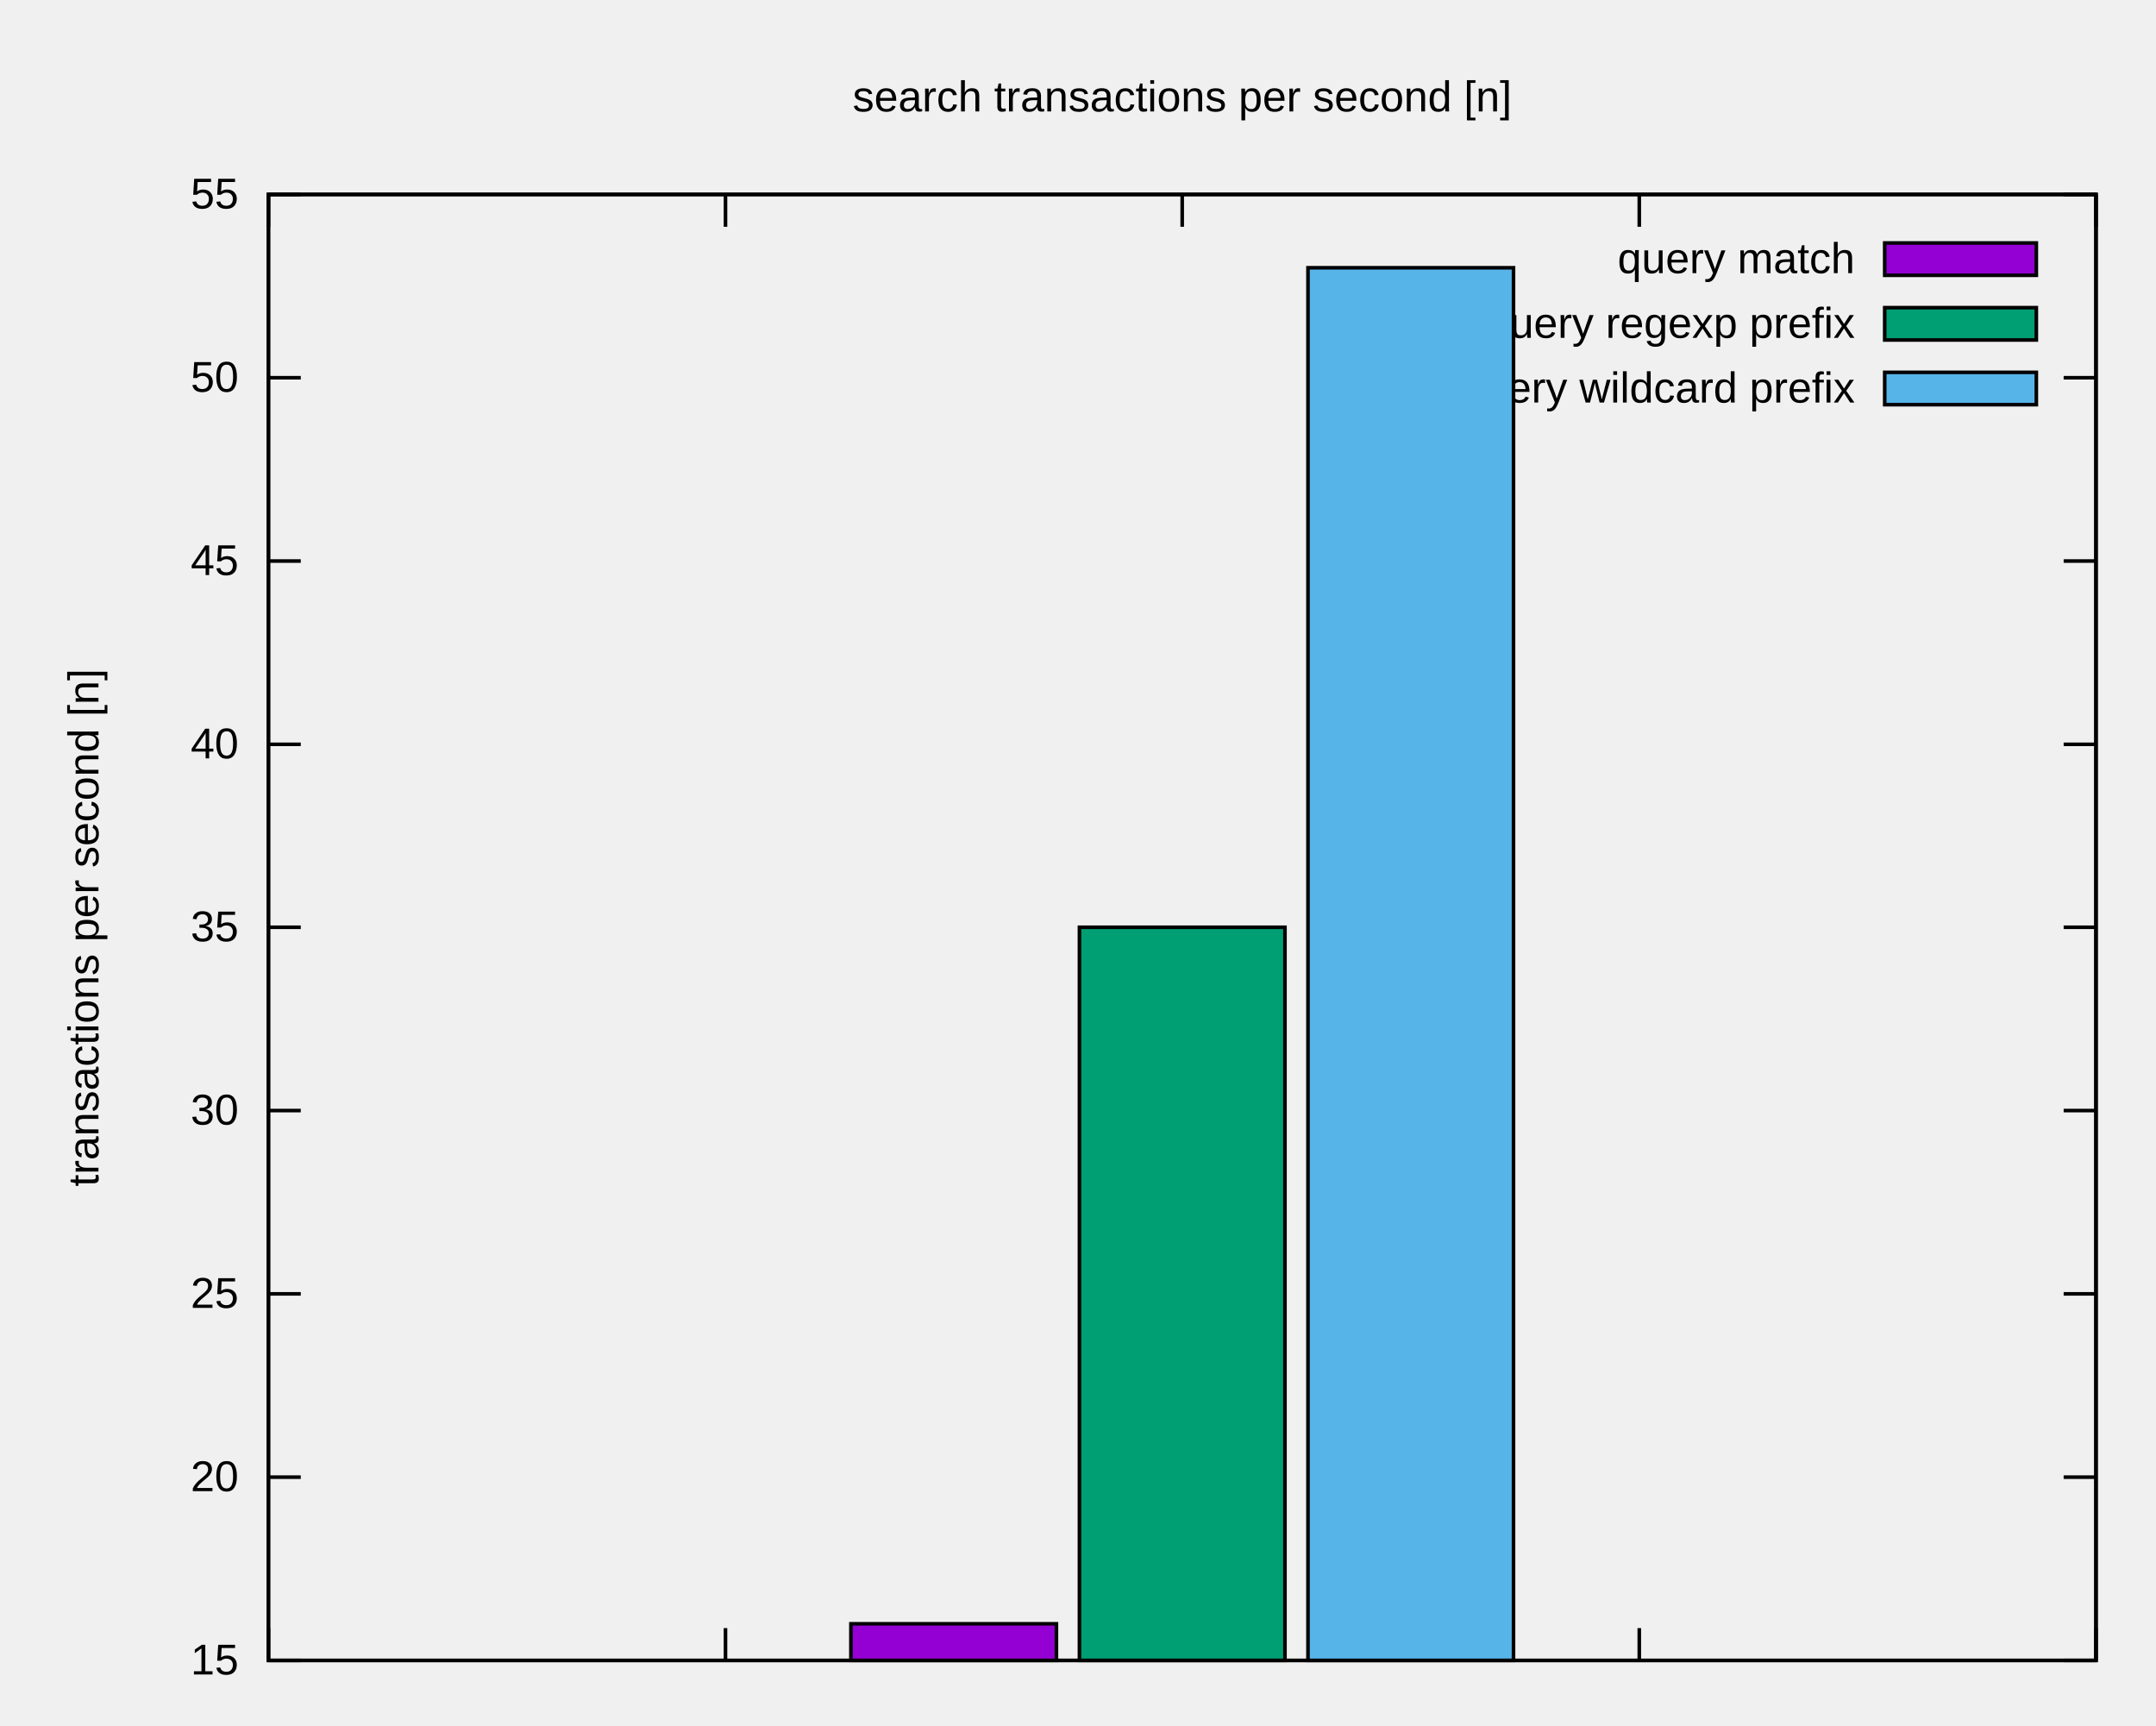
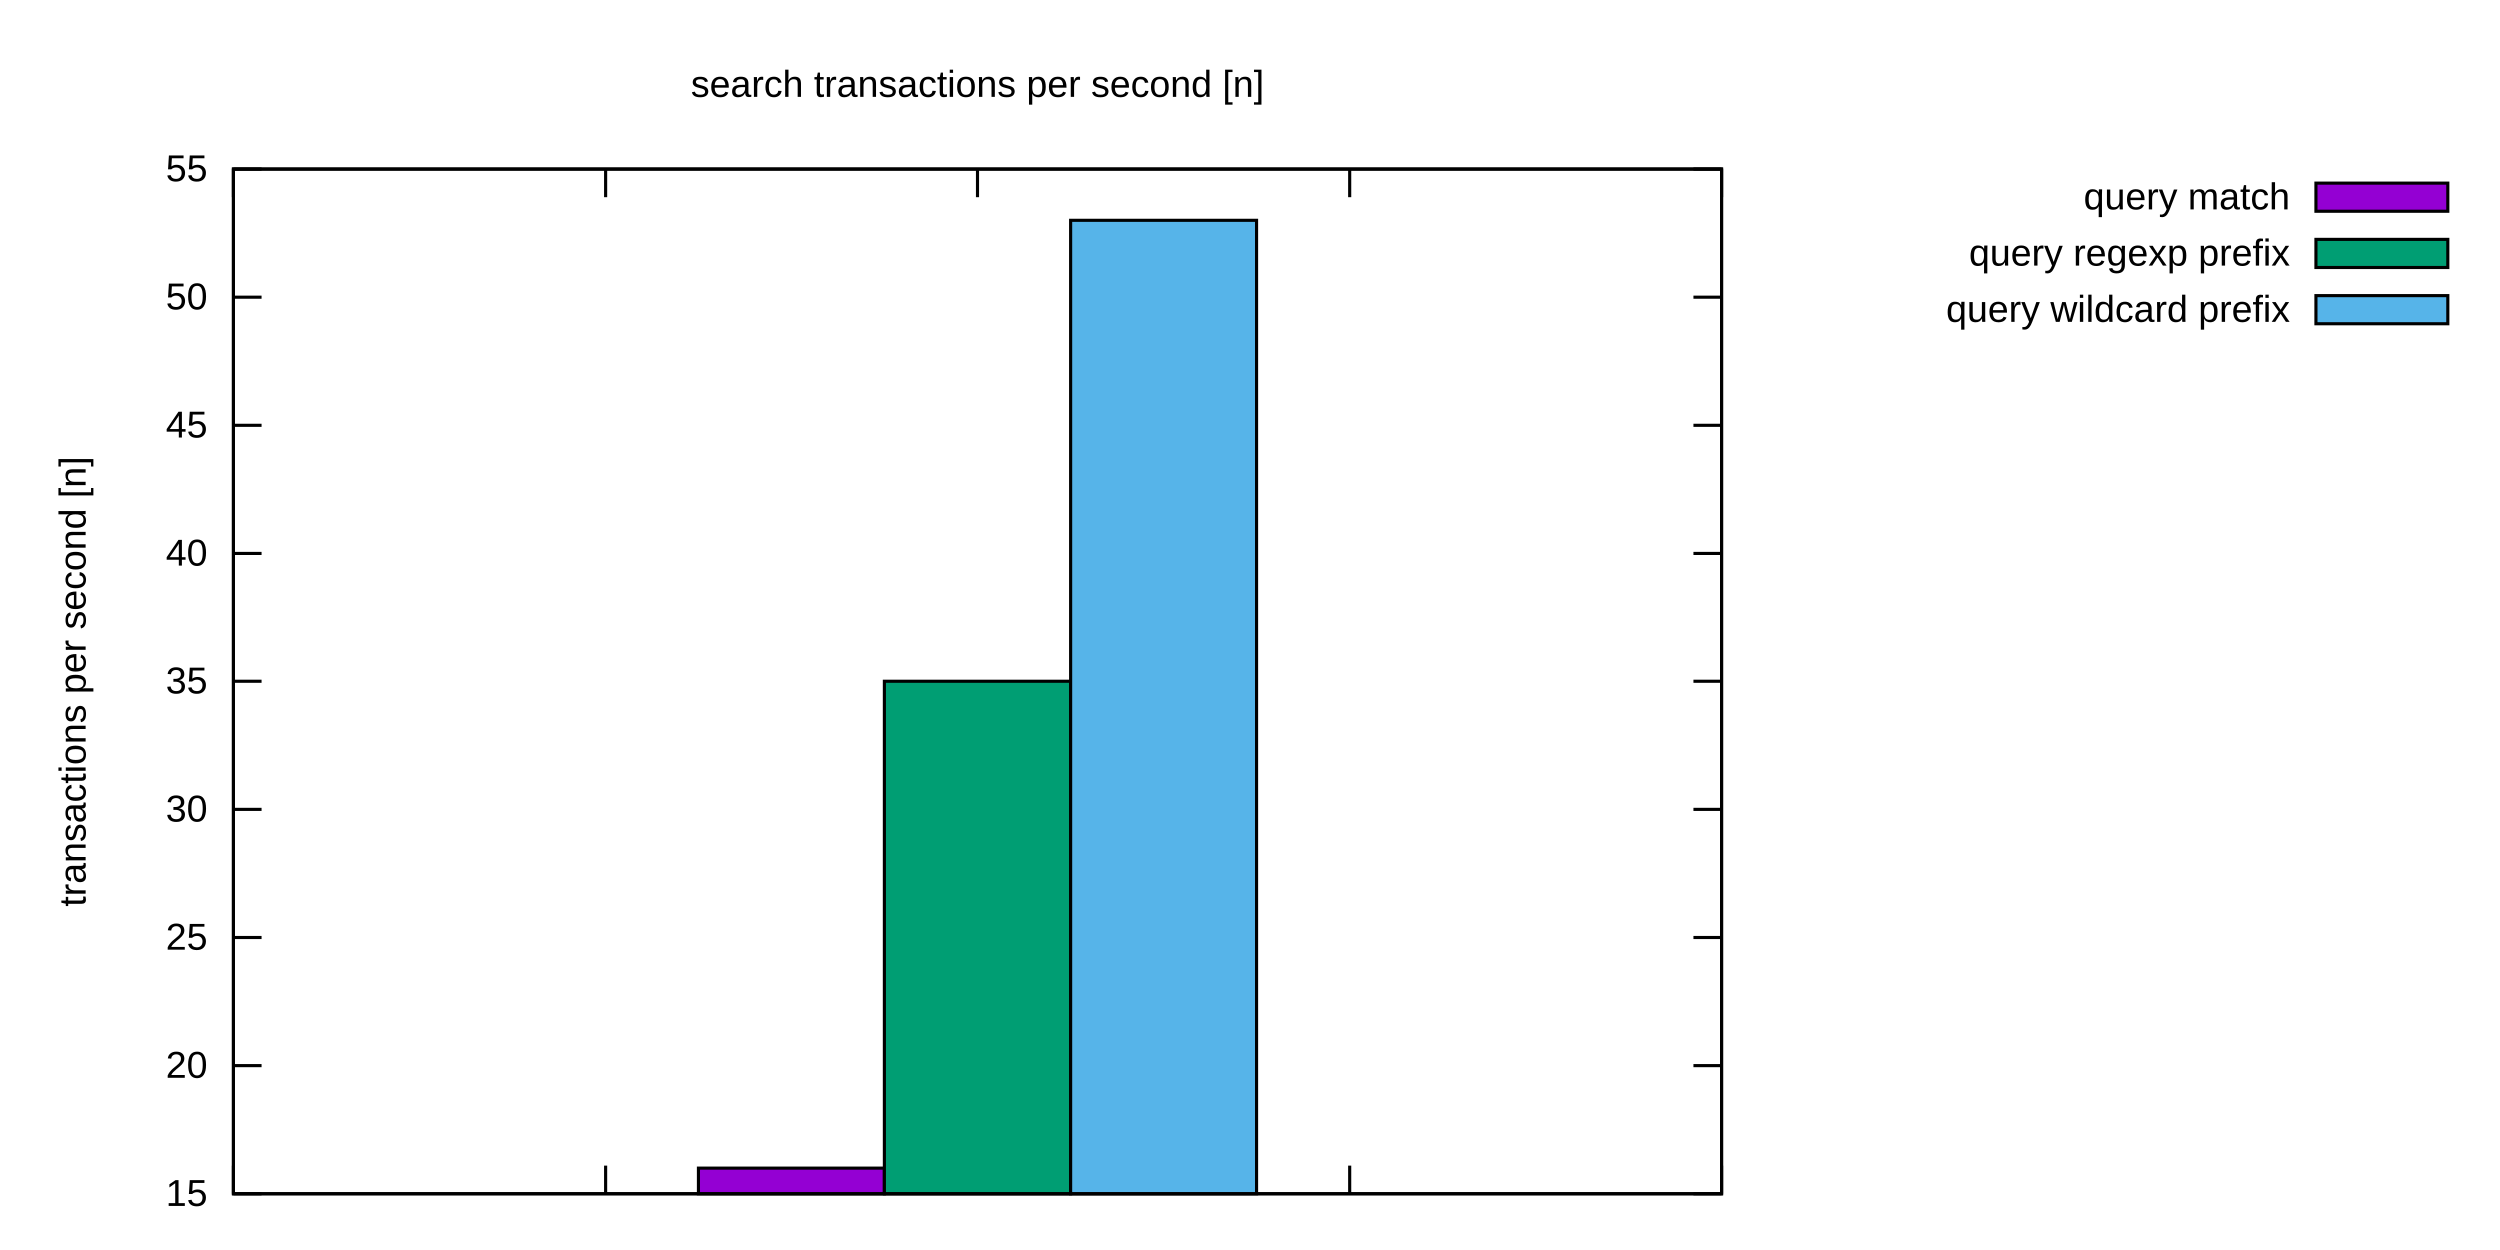
- <svg xmlns="http://www.w3.org/2000/svg" xmlns:xlink="http://www.w3.org/1999/xlink" width="600" height="480" viewBox="0 0 600 480">
+ <svg xmlns="http://www.w3.org/2000/svg" xmlns:xlink="http://www.w3.org/1999/xlink" width="800" height="400" viewBox="0 0 800 400">
  <g id="gnuplot_canvas">
-     <rect x="0" y="0" width="600" height="480" fill="none" />
+     <rect x="0" y="0" width="800" height="400" fill="#ffffff" />
    <defs>
      <circle id="gpDot" r="0.5" stroke-width="0.5" />
      <path id="gpPt0" stroke-width="0.222" stroke="currentColor" d="M-1,0 h2 M0,-1 v2" />
      <path id="gpPt1" stroke-width="0.222" stroke="currentColor" d="M-1,-1 L1,1 M1,-1 L-1,1" />
      <path id="gpPt2" stroke-width="0.222" stroke="currentColor" d="M-1,0 L1,0 M0,-1 L0,1 M-1,-1 L1,1 M-1,1 L1,-1" />
      <rect id="gpPt3" stroke-width="0.222" stroke="currentColor" x="-1" y="-1" width="2" height="2" />
      <rect id="gpPt4" stroke-width="0.222" stroke="currentColor" fill="currentColor" x="-1" y="-1" width="2" height="2" />
      <circle id="gpPt5" stroke-width="0.222" stroke="currentColor" cx="0" cy="0" r="1" />
      <use xlink:href="#gpPt5" id="gpPt6" fill="currentColor" stroke="none" />
      <path id="gpPt7" stroke-width="0.222" stroke="currentColor" d="M0,-1.33 L-1.33,0.67 L1.33,0.67 z" />
      <use xlink:href="#gpPt7" id="gpPt8" fill="currentColor" stroke="none" />
      <use xlink:href="#gpPt7" id="gpPt9" stroke="currentColor" transform="rotate(180)" />
      <use xlink:href="#gpPt9" id="gpPt10" fill="currentColor" stroke="none" />
      <use xlink:href="#gpPt3" id="gpPt11" stroke="currentColor" transform="rotate(45)" />
      <use xlink:href="#gpPt11" id="gpPt12" fill="currentColor" stroke="none" />
      <path id="gpPt13" stroke-width="0.222" stroke="currentColor" d="M0,1.330 L1.265,0.411 L0.782,-1.067 L-0.782,-1.076 L-1.265,0.411 z" />
      <use xlink:href="#gpPt13" id="gpPt14" fill="currentColor" stroke="none" />
      <filter id="textbox" filterUnits="objectBoundingBox" x="0" y="0" height="1" width="1">
-         <feFlood flood-color="white" flood-opacity="1" result="bgnd" />
+         <feFlood flood-color="#FFFFFF" flood-opacity="1" result="bgnd" />
        <feComposite in="SourceGraphic" in2="bgnd" operator="atop" />
      </filter>
      <filter id="greybox" filterUnits="objectBoundingBox" x="0" y="0" height="1" width="1">
        <feFlood flood-color="lightgrey" flood-opacity="1" result="grey" />
        <feComposite in="SourceGraphic" in2="grey" operator="atop" />
      </filter>
    </defs>
-     <g fill="none" color="white" stroke="currentColor" stroke-width="1.00" stroke-linecap="butt" stroke-linejoin="miter">
- </g>
-     <g fill="none" color="black" stroke="currentColor" stroke-width="1.00" stroke-linecap="butt" stroke-linejoin="miter">
-       <path stroke="black" d="M74.7,462.0 L83.7,462.0 M583.3,462.0 L574.3,462.0  " />
-       <g transform="translate(66.4,465.9)" stroke="none" fill="black" font-family="Arial" font-size="12.00" text-anchor="end">
+     <g fill="none" color="#FFFFFF" stroke="currentColor" stroke-width="1.00" stroke-linecap="butt" stroke-linejoin="miter">
+ </g>
+     <g fill="none" color="black" stroke="currentColor" stroke-width="1.00" stroke-linecap="butt" stroke-linejoin="miter">
+       <path stroke="black" d="M74.7,382.0 L83.7,382.0 M550.9,382.0 L541.9,382.0  " />
+       <g transform="translate(66.4,385.9)" stroke="none" fill="black" font-family="Arial" font-size="12.00" text-anchor="end">
        <text>
          <tspan font-family="Arial"> 15</tspan>
        </text>
      </g>
    </g>
    <g fill="none" color="black" stroke="currentColor" stroke-width="1.00" stroke-linecap="butt" stroke-linejoin="miter">
-       <path stroke="black" d="M74.7,411.0 L83.7,411.0 M583.3,411.0 L574.3,411.0  " />
-       <g transform="translate(66.4,414.9)" stroke="none" fill="black" font-family="Arial" font-size="12.00" text-anchor="end">
+       <path stroke="black" d="M74.7,341.0 L83.7,341.0 M550.9,341.0 L541.9,341.0  " />
+       <g transform="translate(66.4,344.9)" stroke="none" fill="black" font-family="Arial" font-size="12.00" text-anchor="end">
        <text>
          <tspan font-family="Arial"> 20</tspan>
        </text>
      </g>
    </g>
    <g fill="none" color="black" stroke="currentColor" stroke-width="1.00" stroke-linecap="butt" stroke-linejoin="miter">
-       <path stroke="black" d="M74.7,360.0 L83.7,360.0 M583.3,360.0 L574.3,360.0  " />
-       <g transform="translate(66.4,363.9)" stroke="none" fill="black" font-family="Arial" font-size="12.00" text-anchor="end">
+       <path stroke="black" d="M74.7,300.0 L83.7,300.0 M550.9,300.0 L541.9,300.0  " />
+       <g transform="translate(66.4,303.9)" stroke="none" fill="black" font-family="Arial" font-size="12.00" text-anchor="end">
        <text>
          <tspan font-family="Arial"> 25</tspan>
        </text>
      </g>
    </g>
    <g fill="none" color="black" stroke="currentColor" stroke-width="1.00" stroke-linecap="butt" stroke-linejoin="miter">
-       <path stroke="black" d="M74.7,309.0 L83.7,309.0 M583.3,309.0 L574.3,309.0  " />
-       <g transform="translate(66.4,312.9)" stroke="none" fill="black" font-family="Arial" font-size="12.00" text-anchor="end">
+       <path stroke="black" d="M74.7,259.0 L83.7,259.0 M550.9,259.0 L541.9,259.0  " />
+       <g transform="translate(66.4,262.9)" stroke="none" fill="black" font-family="Arial" font-size="12.00" text-anchor="end">
        <text>
          <tspan font-family="Arial"> 30</tspan>
        </text>
      </g>
    </g>
    <g fill="none" color="black" stroke="currentColor" stroke-width="1.00" stroke-linecap="butt" stroke-linejoin="miter">
-       <path stroke="black" d="M74.7,258.0 L83.7,258.0 M583.3,258.0 L574.3,258.0  " />
-       <g transform="translate(66.4,261.9)" stroke="none" fill="black" font-family="Arial" font-size="12.00" text-anchor="end">
+       <path stroke="black" d="M74.7,218.0 L83.7,218.0 M550.9,218.0 L541.9,218.0  " />
+       <g transform="translate(66.4,221.9)" stroke="none" fill="black" font-family="Arial" font-size="12.00" text-anchor="end">
        <text>
          <tspan font-family="Arial"> 35</tspan>
        </text>
      </g>
    </g>
    <g fill="none" color="black" stroke="currentColor" stroke-width="1.00" stroke-linecap="butt" stroke-linejoin="miter">
-       <path stroke="black" d="M74.7,207.1 L83.7,207.1 M583.3,207.1 L574.3,207.1  " />
-       <g transform="translate(66.4,211.0)" stroke="none" fill="black" font-family="Arial" font-size="12.00" text-anchor="end">
+       <path stroke="black" d="M74.7,177.1 L83.7,177.1 M550.9,177.1 L541.9,177.1  " />
+       <g transform="translate(66.4,181.0)" stroke="none" fill="black" font-family="Arial" font-size="12.00" text-anchor="end">
        <text>
          <tspan font-family="Arial"> 40</tspan>
        </text>
      </g>
    </g>
    <g fill="none" color="black" stroke="currentColor" stroke-width="1.00" stroke-linecap="butt" stroke-linejoin="miter">
-       <path stroke="black" d="M74.7,156.1 L83.7,156.1 M583.3,156.1 L574.3,156.1  " />
-       <g transform="translate(66.4,160.0)" stroke="none" fill="black" font-family="Arial" font-size="12.00" text-anchor="end">
+       <path stroke="black" d="M74.7,136.1 L83.7,136.1 M550.9,136.1 L541.9,136.1  " />
+       <g transform="translate(66.4,140.0)" stroke="none" fill="black" font-family="Arial" font-size="12.00" text-anchor="end">
        <text>
          <tspan font-family="Arial"> 45</tspan>
        </text>
      </g>
    </g>
    <g fill="none" color="black" stroke="currentColor" stroke-width="1.00" stroke-linecap="butt" stroke-linejoin="miter">
-       <path stroke="black" d="M74.7,105.1 L83.7,105.1 M583.3,105.1 L574.3,105.1  " />
-       <g transform="translate(66.4,109.0)" stroke="none" fill="black" font-family="Arial" font-size="12.00" text-anchor="end">
+       <path stroke="black" d="M74.7,95.1 L83.7,95.1 M550.9,95.1 L541.9,95.1  " />
+       <g transform="translate(66.4,99.0)" stroke="none" fill="black" font-family="Arial" font-size="12.00" text-anchor="end">
        <text>
          <tspan font-family="Arial"> 50</tspan>
        </text>
      </g>
    </g>
    <g fill="none" color="black" stroke="currentColor" stroke-width="1.00" stroke-linecap="butt" stroke-linejoin="miter">
-       <path stroke="black" d="M74.7,54.1 L83.7,54.1 M583.3,54.1 L574.3,54.1  " />
+       <path stroke="black" d="M74.7,54.1 L83.7,54.1 M550.9,54.1 L541.9,54.1  " />
      <g transform="translate(66.4,58.0)" stroke="none" fill="black" font-family="Arial" font-size="12.00" text-anchor="end">
        <text>
          <tspan font-family="Arial"> 55</tspan>
        </text>
      </g>
    </g>
    <g fill="none" color="black" stroke="currentColor" stroke-width="1.00" stroke-linecap="butt" stroke-linejoin="miter">
-       <path stroke="black" d="M74.7,462.0 L74.7,453.0 M74.7,54.1 L74.7,63.1  " />
-     </g>
-     <g fill="none" color="black" stroke="currentColor" stroke-width="1.00" stroke-linecap="butt" stroke-linejoin="miter">
-       <path stroke="black" d="M201.9,462.0 L201.9,453.0 M201.9,54.1 L201.9,63.1  " />
-     </g>
-     <g fill="none" color="black" stroke="currentColor" stroke-width="1.00" stroke-linecap="butt" stroke-linejoin="miter">
-       <path stroke="black" d="M329.0,462.0 L329.0,453.0 M329.0,54.1 L329.0,63.1  " />
-     </g>
-     <g fill="none" color="black" stroke="currentColor" stroke-width="1.00" stroke-linecap="butt" stroke-linejoin="miter">
-       <path stroke="black" d="M456.2,462.0 L456.2,453.0 M456.2,54.1 L456.2,63.1  " />
-     </g>
-     <g fill="none" color="black" stroke="currentColor" stroke-width="1.00" stroke-linecap="butt" stroke-linejoin="miter">
-       <path stroke="black" d="M583.3,462.0 L583.3,453.0 M583.3,54.1 L583.3,63.1  " />
-     </g>
-     <g fill="none" color="black" stroke="currentColor" stroke-width="1.00" stroke-linecap="butt" stroke-linejoin="miter">
- </g>
-     <g fill="none" color="black" stroke="currentColor" stroke-width="1.00" stroke-linecap="butt" stroke-linejoin="miter">
-       <path stroke="black" d="M74.7,54.1 L74.7,462.0 L583.3,462.0 L583.3,54.1 L74.7,54.1 Z  " />
-     </g>
-     <g fill="none" color="black" stroke="currentColor" stroke-width="1.00" stroke-linecap="butt" stroke-linejoin="miter">
-       <g transform="translate(27.4,258.1) rotate(270)" stroke="none" fill="black" font-family="Arial" font-size="12.00" text-anchor="middle">
+       <path stroke="black" d="M74.7,382.0 L74.7,373.0 M74.7,54.1 L74.7,63.1  " />
+     </g>
+     <g fill="none" color="black" stroke="currentColor" stroke-width="1.00" stroke-linecap="butt" stroke-linejoin="miter">
+       <path stroke="black" d="M193.8,382.0 L193.8,373.0 M193.8,54.1 L193.8,63.1  " />
+     </g>
+     <g fill="none" color="black" stroke="currentColor" stroke-width="1.00" stroke-linecap="butt" stroke-linejoin="miter">
+       <path stroke="black" d="M312.8,382.0 L312.8,373.0 M312.8,54.1 L312.8,63.1  " />
+     </g>
+     <g fill="none" color="black" stroke="currentColor" stroke-width="1.00" stroke-linecap="butt" stroke-linejoin="miter">
+       <path stroke="black" d="M431.9,382.0 L431.9,373.0 M431.9,54.1 L431.9,63.1  " />
+     </g>
+     <g fill="none" color="black" stroke="currentColor" stroke-width="1.00" stroke-linecap="butt" stroke-linejoin="miter">
+       <path stroke="black" d="M550.9,382.0 L550.9,373.0 M550.9,54.1 L550.9,63.1  " />
+     </g>
+     <g fill="none" color="black" stroke="currentColor" stroke-width="1.00" stroke-linecap="butt" stroke-linejoin="miter">
+ </g>
+     <g fill="none" color="black" stroke="currentColor" stroke-width="1.00" stroke-linecap="butt" stroke-linejoin="miter">
+       <path stroke="black" d="M74.7,54.1 L74.7,382.0 L550.9,382.0 L550.9,54.1 L74.7,54.1 Z  " />
+     </g>
+     <g fill="none" color="black" stroke="currentColor" stroke-width="1.00" stroke-linecap="butt" stroke-linejoin="miter">
+       <g transform="translate(27.4,218.1) rotate(270)" stroke="none" fill="black" font-family="Arial" font-size="12.00" text-anchor="middle">
        <text>
          <tspan font-family="Arial">transactions per second [n]</tspan>
        </text>
      </g>
    </g>
    <g fill="none" color="black" stroke="currentColor" stroke-width="1.00" stroke-linecap="butt" stroke-linejoin="miter">
-       <g transform="translate(329.0,31.0)" stroke="none" fill="black" font-family="Arial" font-size="12.00" text-anchor="middle">
+       <g transform="translate(312.8,31.0)" stroke="none" fill="black" font-family="Arial" font-size="12.00" text-anchor="middle">
        <text>
          <tspan font-family="Arial">search transactions per second [n]</tspan>
        </text>
      </g>
    </g>
    <g id="gnuplot_plot_1">
      <g fill="none" color="black" stroke="currentColor" stroke-width="1.00" stroke-linecap="butt" stroke-linejoin="miter">
-         <g transform="translate(516.2,76.0)" stroke="none" fill="black" font-family="Arial" font-size="12.00" text-anchor="end">
+         <g transform="translate(732.8,67.0)" stroke="none" fill="black" font-family="Arial" font-size="12.00" text-anchor="end">
          <text>
            <tspan font-family="Arial">query match</tspan>
          </text>
        </g>
      </g>
      <g fill="none" color="black" stroke="currentColor" stroke-width="1.00" stroke-linecap="butt" stroke-linejoin="miter">
        <g stroke="none" shape-rendering="crispEdges">
-           <polygon fill="rgb(148,   0, 211)" points="524.5,76.6 566.7,76.6 566.7,67.6 524.5,67.6 " />
-         </g>
-         <path stroke="black" d="M524.5,76.6 L566.7,76.6 L566.7,67.6 L524.5,67.6 L524.5,76.6 Z  " />
-       </g>
-       <g fill="none" color="black" stroke="currentColor" stroke-width="1.00" stroke-linecap="butt" stroke-linejoin="miter">
-         <g stroke="none" shape-rendering="crispEdges">
-           <polygon fill="rgb(148,   0, 211)" points="236.8,462.0 294.1,462.0 294.1,451.7 236.8,451.7 " />
-         </g>
-         <path stroke="black" d="M236.8,462.0 L236.8,451.8 L294.0,451.8 L294.0,462.0 L236.8,462.0 Z  " />
+           <polygon fill="rgb(148,   0, 211)" points="741.1,67.6 783.3,67.6 783.3,58.6 741.1,58.6 " />
+         </g>
+         <path stroke="black" d="M741.1,67.6 L783.3,67.6 L783.3,58.6 L741.1,58.6 L741.1,67.6 Z  " />
+       </g>
+       <g fill="none" color="black" stroke="currentColor" stroke-width="1.00" stroke-linecap="butt" stroke-linejoin="miter">
+         <g stroke="none" shape-rendering="crispEdges">
+           <polygon fill="rgb(148,   0, 211)" points="223.5,382.0 283.1,382.0 283.1,373.7 223.5,373.7 " />
+         </g>
+         <path stroke="black" d="M223.5,382.0 L223.5,373.8 L283.0,373.8 L283.0,382.0 L223.5,382.0 Z  " />
      </g>
      <g fill="none" color="black" stroke="currentColor" stroke-width="1.00" stroke-linecap="butt" stroke-linejoin="miter">
</g>
    </g>
    <g id="gnuplot_plot_2">
      <g fill="none" color="black" stroke="currentColor" stroke-width="1.00" stroke-linecap="butt" stroke-linejoin="miter">
-         <g transform="translate(516.2,94.0)" stroke="none" fill="black" font-family="Arial" font-size="12.00" text-anchor="end">
+         <g transform="translate(732.8,85.0)" stroke="none" fill="black" font-family="Arial" font-size="12.00" text-anchor="end">
          <text>
            <tspan font-family="Arial">query regexp prefix</tspan>
          </text>
        </g>
      </g>
      <g fill="none" color="black" stroke="currentColor" stroke-width="1.00" stroke-linecap="butt" stroke-linejoin="miter">
        <g stroke="none" shape-rendering="crispEdges">
-           <polygon fill="rgb(  0, 158, 115)" points="524.5,94.6 566.7,94.6 566.7,85.6 524.5,85.6 " />
-         </g>
-         <path stroke="black" d="M524.5,94.6 L566.7,94.6 L566.7,85.6 L524.5,85.6 L524.5,94.6 Z  " />
-       </g>
-       <g fill="none" color="black" stroke="currentColor" stroke-width="1.00" stroke-linecap="butt" stroke-linejoin="miter">
-         <g stroke="none" shape-rendering="crispEdges">
-           <polygon fill="rgb(  0, 158, 115)" points="300.4,462.0 357.7,462.0 357.7,257.9 300.4,257.9 " />
-         </g>
-         <path stroke="black" d="M300.4,462.0 L300.4,258.0 L357.6,258.0 L357.6,462.0 L300.4,462.0 Z  " />
+           <polygon fill="rgb(  0, 158, 115)" points="741.1,85.6 783.3,85.6 783.3,76.6 741.1,76.6 " />
+         </g>
+         <path stroke="black" d="M741.1,85.6 L783.3,85.6 L783.3,76.6 L741.1,76.6 L741.1,85.6 Z  " />
+       </g>
+       <g fill="none" color="black" stroke="currentColor" stroke-width="1.00" stroke-linecap="butt" stroke-linejoin="miter">
+         <g stroke="none" shape-rendering="crispEdges">
+           <polygon fill="rgb(  0, 158, 115)" points="283.0,382.0 342.7,382.0 342.7,217.9 283.0,217.9 " />
+         </g>
+         <path stroke="black" d="M283.0,382.0 L283.0,218.0 L342.6,218.0 L342.6,382.0 L283.0,382.0 Z  " />
      </g>
      <g fill="none" color="black" stroke="currentColor" stroke-width="1.00" stroke-linecap="butt" stroke-linejoin="miter">
</g>
    </g>
    <g id="gnuplot_plot_3">
      <g fill="none" color="black" stroke="currentColor" stroke-width="1.00" stroke-linecap="butt" stroke-linejoin="miter">
-         <g transform="translate(516.2,112.0)" stroke="none" fill="black" font-family="Arial" font-size="12.00" text-anchor="end">
+         <g transform="translate(732.8,103.0)" stroke="none" fill="black" font-family="Arial" font-size="12.00" text-anchor="end">
          <text>
            <tspan font-family="Arial">query wildcard prefix</tspan>
          </text>
        </g>
      </g>
      <g fill="none" color="black" stroke="currentColor" stroke-width="1.00" stroke-linecap="butt" stroke-linejoin="miter">
        <g stroke="none" shape-rendering="crispEdges">
-           <polygon fill="rgb( 86, 180, 233)" points="524.5,112.6 566.7,112.6 566.7,103.6 524.5,103.6 " />
-         </g>
-         <path stroke="black" d="M524.5,112.6 L566.7,112.6 L566.7,103.6 L524.5,103.6 L524.5,112.6 Z  " />
-       </g>
-       <g fill="none" color="black" stroke="currentColor" stroke-width="1.00" stroke-linecap="butt" stroke-linejoin="miter">
-         <g stroke="none" shape-rendering="crispEdges">
-           <polygon fill="rgb( 86, 180, 233)" points="364.0,462.0 421.3,462.0 421.3,74.4 364.0,74.4 " />
-         </g>
-         <path stroke="black" d="M364.0,462.0 L364.0,74.5 L421.2,74.5 L421.2,462.0 L364.0,462.0 Z  " />
-       </g>
-       <g fill="none" color="black" stroke="currentColor" stroke-width="1.00" stroke-linecap="butt" stroke-linejoin="miter">
- </g>
-     </g>
-     <g fill="none" color="white" stroke="rgb( 86, 180, 233)" stroke-width="2.00" stroke-linecap="butt" stroke-linejoin="miter">
+           <polygon fill="rgb( 86, 180, 233)" points="741.1,103.6 783.3,103.6 783.3,94.6 741.1,94.6 " />
+         </g>
+         <path stroke="black" d="M741.1,103.6 L783.3,103.6 L783.3,94.6 L741.1,94.6 L741.1,103.6 Z  " />
+       </g>
+       <g fill="none" color="black" stroke="currentColor" stroke-width="1.00" stroke-linecap="butt" stroke-linejoin="miter">
+         <g stroke="none" shape-rendering="crispEdges">
+           <polygon fill="rgb( 86, 180, 233)" points="342.6,382.0 402.2,382.0 402.2,70.4 342.6,70.4 " />
+         </g>
+         <path stroke="black" d="M342.6,382.0 L342.6,70.5 L402.1,70.5 L402.1,382.0 L342.6,382.0 Z  " />
+       </g>
+       <g fill="none" color="black" stroke="currentColor" stroke-width="1.00" stroke-linecap="butt" stroke-linejoin="miter">
+ </g>
+     </g>
+     <g fill="none" color="#FFFFFF" stroke="rgb( 86, 180, 233)" stroke-width="2.00" stroke-linecap="butt" stroke-linejoin="miter">
</g>
    <g fill="none" color="black" stroke="currentColor" stroke-width="2.00" stroke-linecap="butt" stroke-linejoin="miter">
</g>
    <g fill="none" color="black" stroke="black" stroke-width="1.00" stroke-linecap="butt" stroke-linejoin="miter">
</g>
    <g fill="none" color="black" stroke="currentColor" stroke-width="1.00" stroke-linecap="butt" stroke-linejoin="miter">
-       <path stroke="black" d="M74.7,54.1 L74.7,462.0 L583.3,462.0 L583.3,54.1 L74.7,54.1 Z  " />
+       <path stroke="black" d="M74.7,54.1 L74.7,382.0 L550.9,382.0 L550.9,54.1 L74.7,54.1 Z  " />
    </g>
    <g fill="none" color="black" stroke="currentColor" stroke-width="1.00" stroke-linecap="butt" stroke-linejoin="miter">
</g>
  </g>
</svg>
